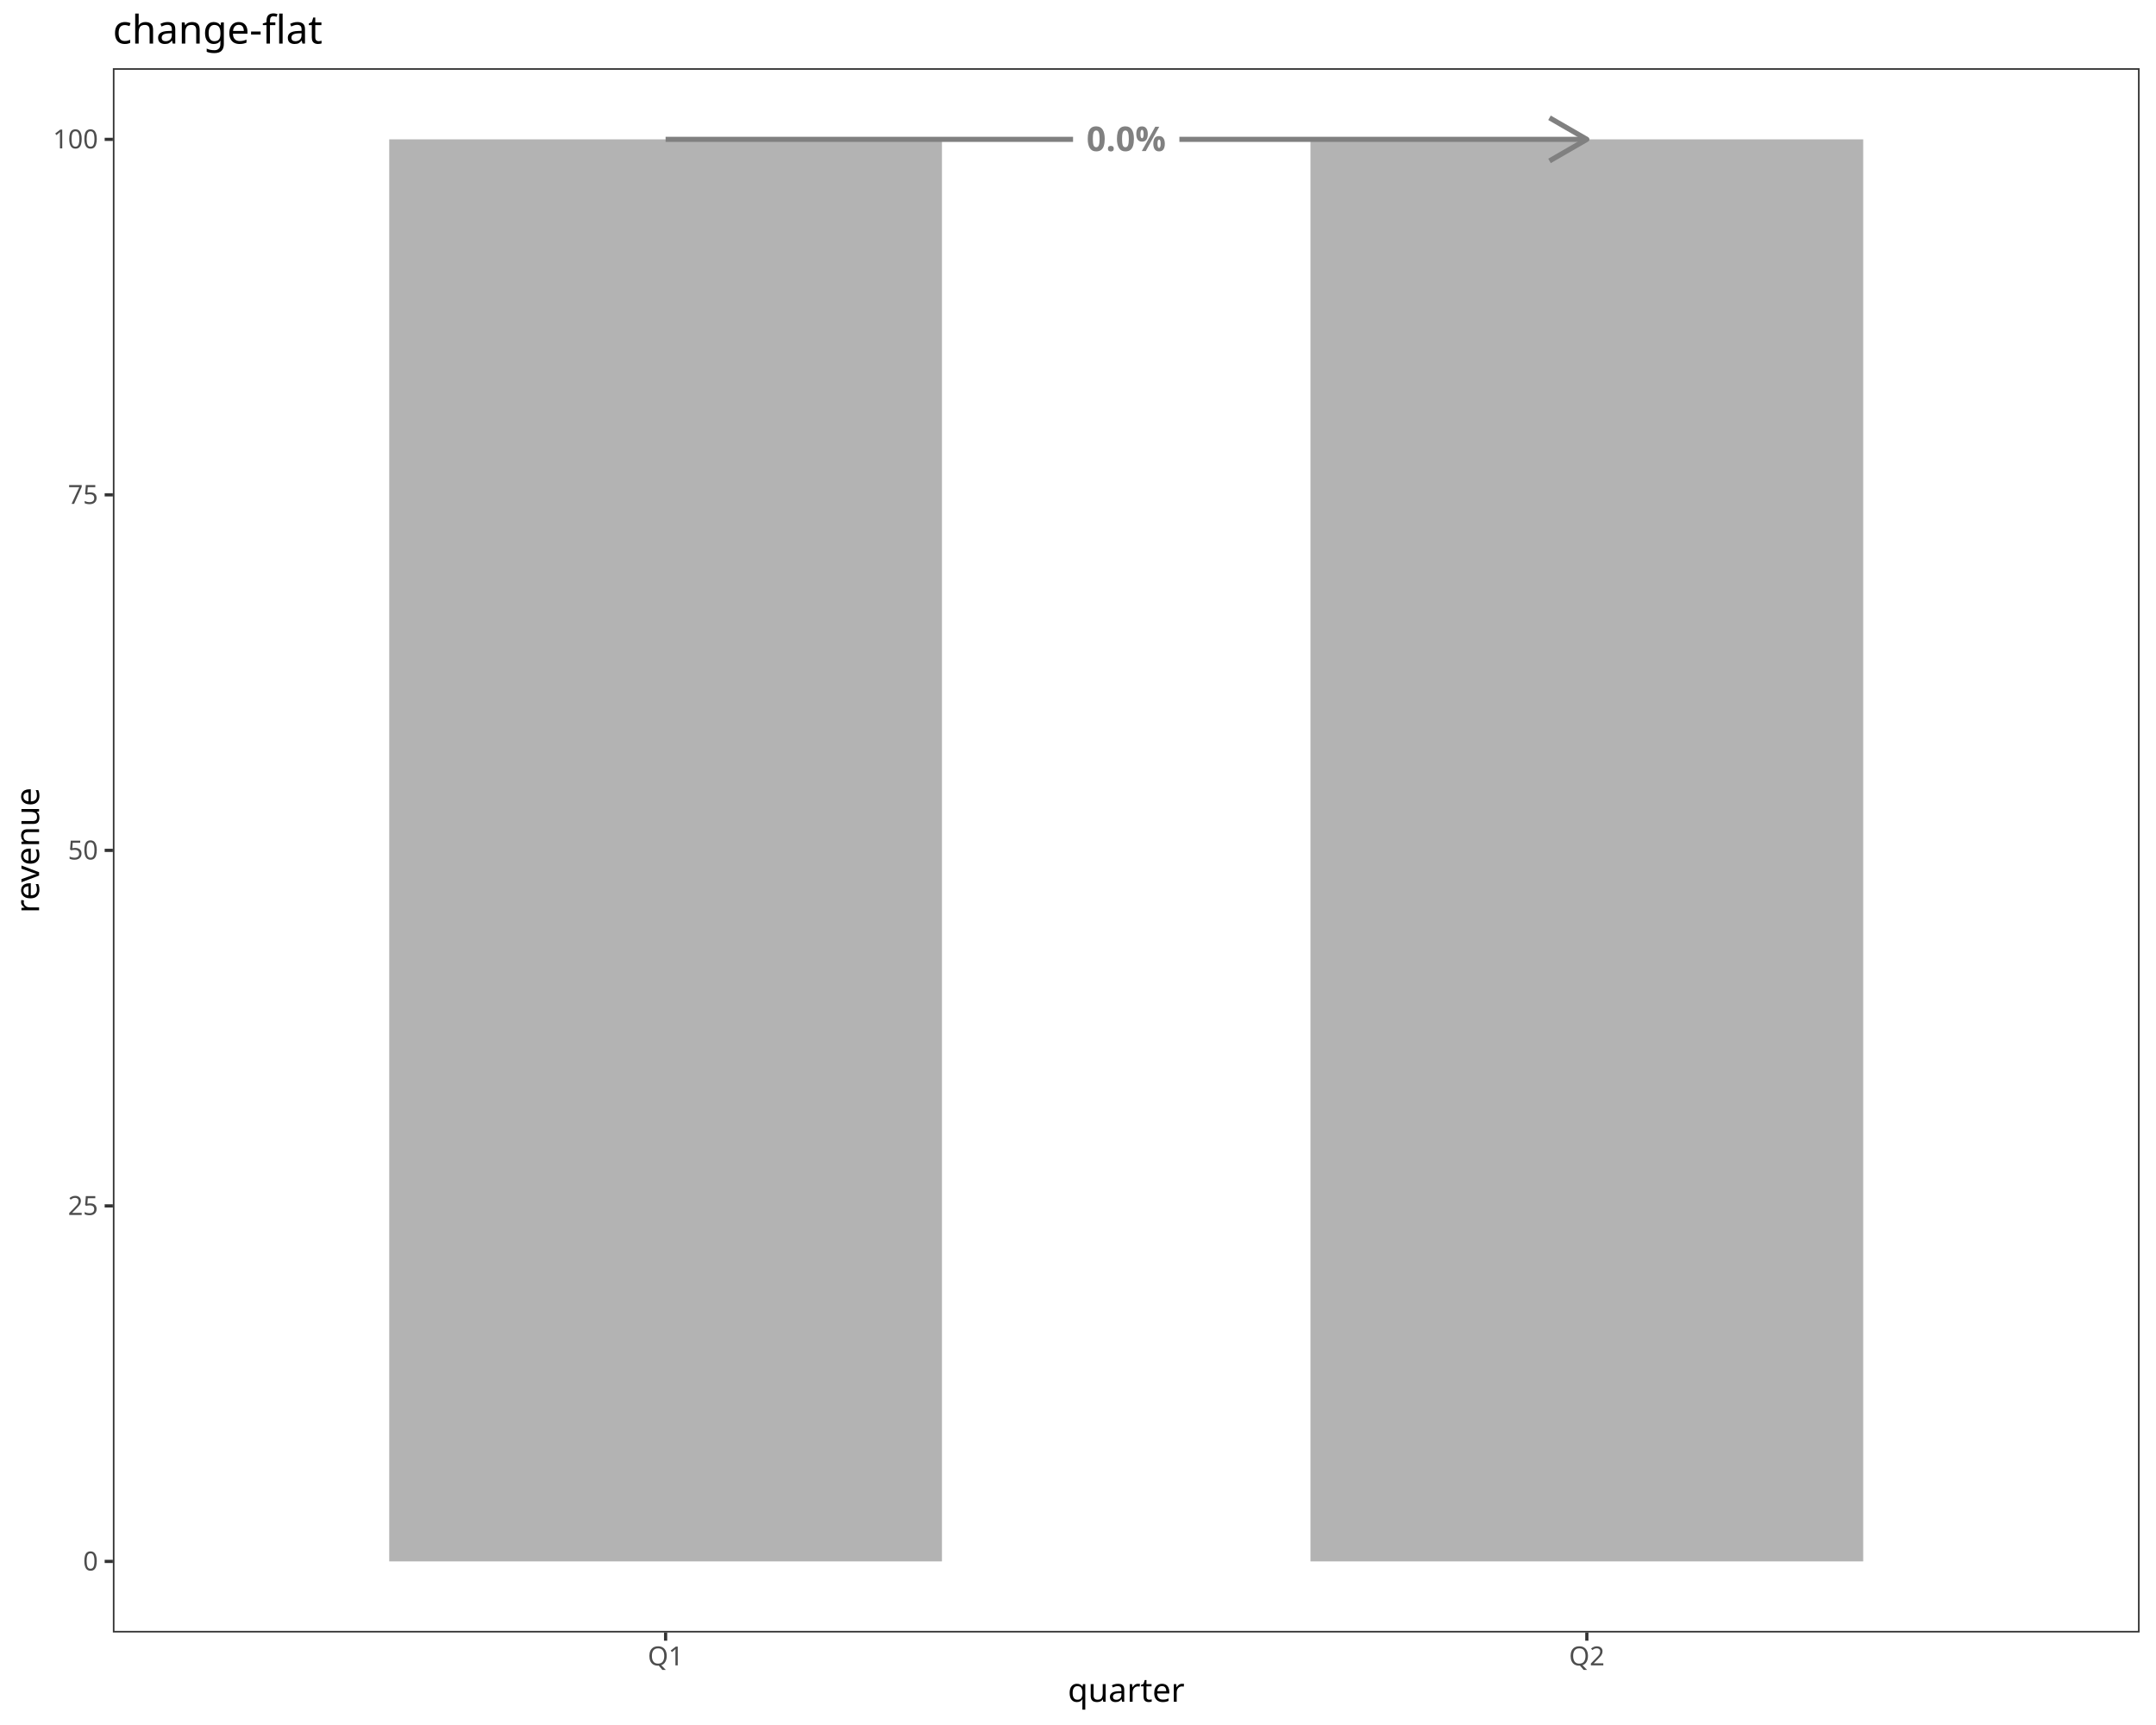
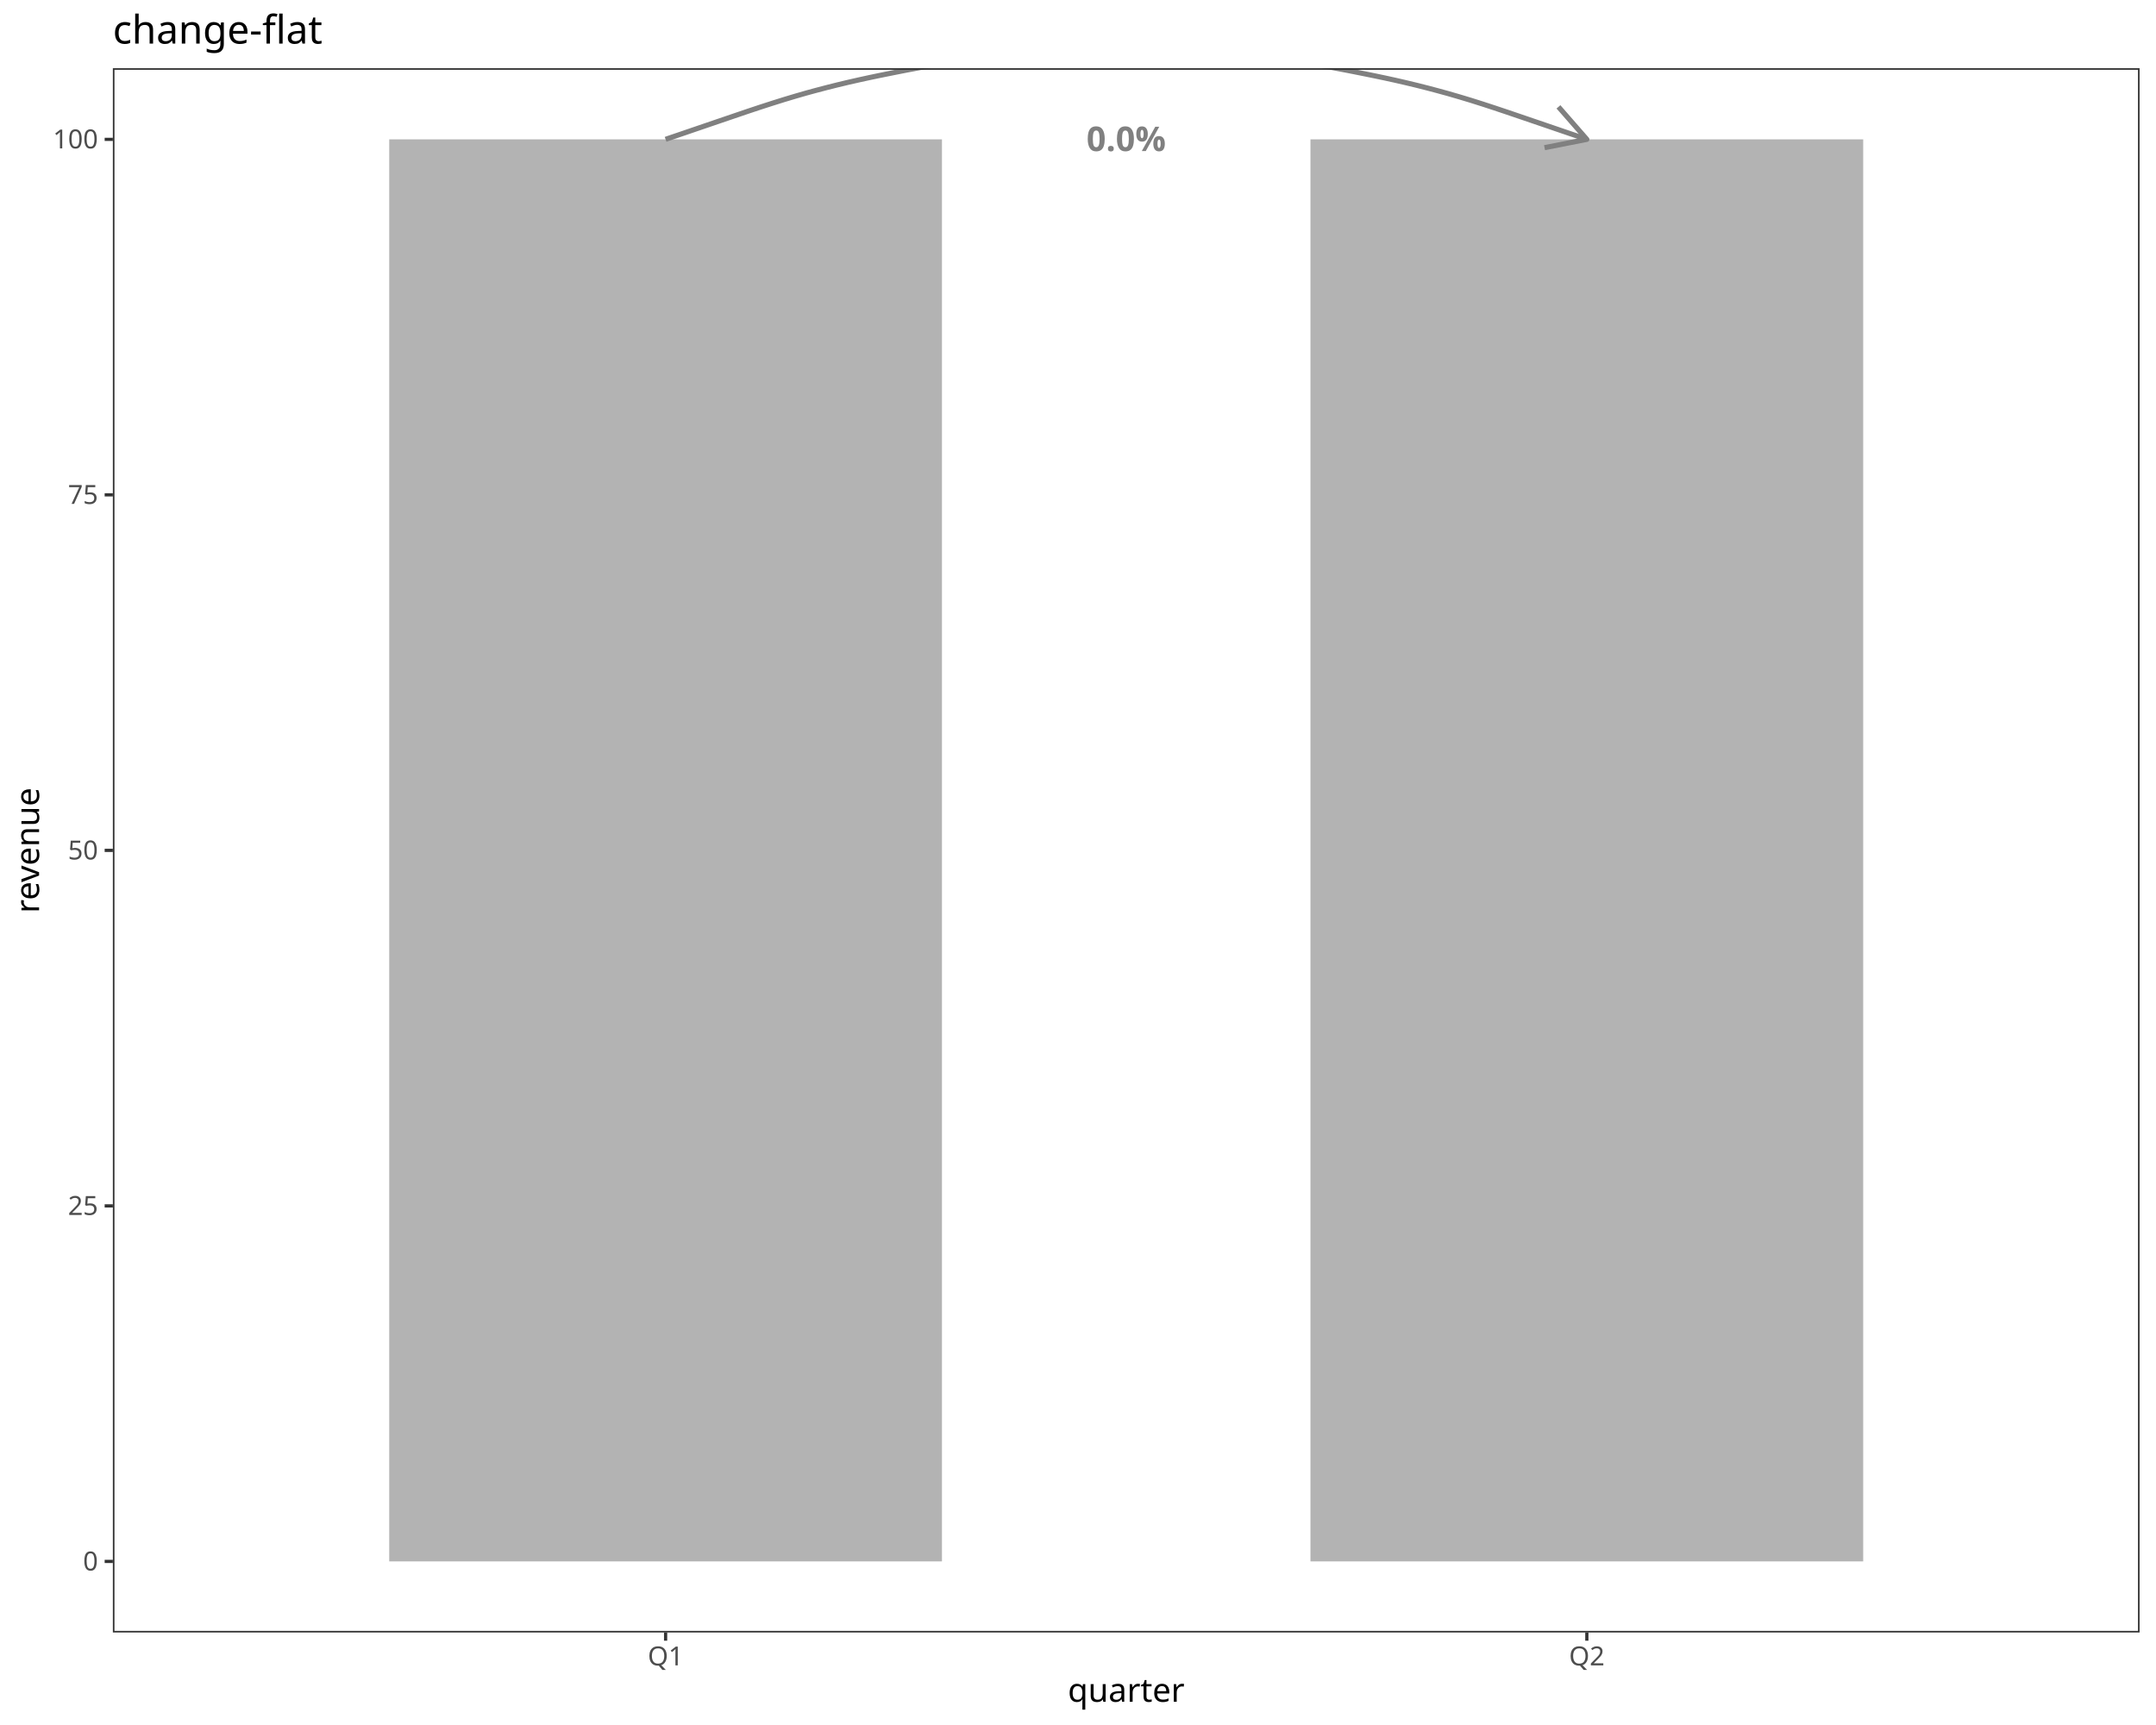
<svg xmlns="http://www.w3.org/2000/svg" class="svglite" data-engine-version="2.0" width="720.00pt" height="576.00pt" viewBox="0 0 720.00 576.00">
  <defs>
    <style type="text/css">
    .svglite line, .svglite polyline, .svglite polygon, .svglite path, .svglite rect, .svglite circle {
      fill: none;
      stroke: #000000;
      stroke-linecap: round;
      stroke-linejoin: round;
      stroke-miterlimit: 10.00;
    }
  </style>
  </defs>
  <rect width="100%" height="100%" style="stroke: none; fill: #FFFFFF;" />
  <defs>
    <clipPath id="cpMC4wMHw3MjAuMDB8MC4wMHw1NzYuMDA=">
      <rect x="0.00" y="0.00" width="720.00" height="576.00" />
    </clipPath>
  </defs>
  <g clip-path="url(#cpMC4wMHw3MjAuMDB8MC4wMHw1NzYuMDA=)">
    <rect x="0.00" y="0.00" width="720.00" height="576.00" style="stroke-width: 1.07; stroke: #FFFFFF; fill: #FFFFFF;" />
  </g>
  <defs>
    <clipPath id="cpMzcuNjl8NzE0LjUyfDIyLjc4fDU0NS4xMQ==">
      <rect x="37.69" y="22.78" width="676.83" height="522.33" />
    </clipPath>
  </defs>
  <g clip-path="url(#cpMzcuNjl8NzE0LjUyfDIyLjc4fDU0NS4xMQ==)">
    <rect x="37.69" y="22.78" width="676.83" height="522.33" style="stroke-width: 1.07; stroke: none; fill: #FFFFFF;" />
    <rect x="129.98" y="46.53" width="184.59" height="474.84" style="stroke-width: 1.07; stroke: none; stroke-linecap: butt; stroke-linejoin: miter; fill: #B3B3B3;" />
    <rect x="437.63" y="46.53" width="184.59" height="474.84" style="stroke-width: 1.07; stroke: none; stroke-linecap: butt; stroke-linejoin: miter; fill: #B3B3B3;" />
-     <line x1="222.28" y1="46.53" x2="529.93" y2="46.53" style="stroke-width: 1.71; stroke: #808080; stroke-linecap: butt;" />
-     <polyline points="517.46,53.73 529.93,46.53 517.46,39.33 " style="stroke-width: 1.71; stroke: #808080; stroke-linecap: butt;" />
+     <polyline points="222.28,46.53 222.39,46.49 223.10,46.24 224.80,45.66 227.61,44.71 231.40,43.41 235.85,41.89 240.57,40.28 245.23,38.69 249.68,37.18 253.91,35.77 257.94,34.47 261.80,33.26 265.56,32.13 269.28,31.06 272.24,30.25 275.97,29.27 279.68,28.34 283.32,27.47 286.85,26.67 290.24,25.93 293.49,25.25 296.62,24.62 299.71,24.00 302.86,23.38 306.15,22.76 309.60,22.13 313.20,21.52 316.92,20.92 320.70,20.36 323.72,19.95 327.54,19.47 331.34,19.03 335.06,18.65 338.67,18.32 342.13,18.03 345.44,17.79 348.62,17.57 351.77,17.36 354.98,17.16 358.32,16.97 361.82,16.81 365.47,16.67 369.23,16.57 373.06,16.51 376.10,16.50 379.96,16.52 383.78,16.59 387.52,16.70 391.14,16.84 394.60,17.01 397.92,17.20 401.10,17.41 404.25,17.62 407.46,17.84 410.79,18.09 414.29,18.38 417.92,18.73 421.66,19.12 425.47,19.57 428.49,19.95 432.30,20.48 436.08,21.05 439.78,21.65 443.35,22.26 446.76,22.89 450.02,23.51 453.15,24.13 456.24,24.75 459.39,25.39 462.67,26.08 466.09,26.83 469.65,27.65 473.31,28.53 477.02,29.47 479.96,30.25 483.68,31.27 487.40,32.35 491.18,33.49 495.07,34.72 499.14,36.05 503.41,37.48 507.91,39.01 512.60,40.61 517.29,42.21 521.64,43.70 525.25,44.93 527.84,45.81 529.32,46.32 529.87,46.51 529.93,46.53 " style="stroke-width: 1.71; stroke: #808080; stroke-linecap: butt;" />
+     <polyline points="515.80,49.31 529.93,46.53 520.45,35.68 " style="stroke-width: 1.71; stroke: #808080; stroke-linecap: butt;" />
    <polygon points="360.40,55.22 391.81,55.22 391.72,55.22 392.05,55.21 392.38,55.14 392.69,55.02 392.97,54.86 393.23,54.65 393.44,54.40 393.62,54.13 393.75,53.82 393.83,53.50 393.86,53.17 393.86,53.17 393.86,39.88 393.86,39.88 393.83,39.55 393.75,39.23 393.62,38.93 393.44,38.65 393.23,38.40 392.97,38.19 392.69,38.03 392.38,37.91 392.05,37.84 391.81,37.83 360.40,37.83 360.65,37.84 360.32,37.83 359.99,37.87 359.68,37.96 359.38,38.10 359.11,38.29 358.87,38.52 358.67,38.78 358.52,39.08 358.41,39.39 358.36,39.71 358.35,39.88 358.35,53.17 358.36,53.01 358.36,53.34 358.41,53.66 358.52,53.98 358.67,54.27 358.87,54.53 359.11,54.76 359.38,54.95 359.68,55.09 359.99,55.18 360.32,55.22 " style="stroke-width: 0.00; stroke: none; fill: #FFFFFF;" />
    <text x="376.10" y="50.44" text-anchor="middle" style="font-size: 11.38px; font-weight: bold; fill: #808080; font-family: sans;" textLength="25.94px" lengthAdjust="spacingAndGlyphs">0.0%</text>
    <rect x="37.69" y="22.78" width="676.83" height="522.33" style="stroke-width: 1.07; stroke: #333333;" />
  </g>
  <g clip-path="url(#cpMC4wMHw3MjAuMDB8MC4wMHw1NzYuMDA=)">
    <text x="32.76" y="524.40" text-anchor="end" style="font-size: 8.80px; fill: #4D4D4D; font-family: sans;" textLength="4.89px" lengthAdjust="spacingAndGlyphs">0</text>
    <text x="32.76" y="405.69" text-anchor="end" style="font-size: 8.80px; fill: #4D4D4D; font-family: sans;" textLength="9.79px" lengthAdjust="spacingAndGlyphs">25</text>
    <text x="32.76" y="286.98" text-anchor="end" style="font-size: 8.80px; fill: #4D4D4D; font-family: sans;" textLength="9.79px" lengthAdjust="spacingAndGlyphs">50</text>
    <text x="32.76" y="168.26" text-anchor="end" style="font-size: 8.80px; fill: #4D4D4D; font-family: sans;" textLength="9.79px" lengthAdjust="spacingAndGlyphs">75</text>
    <text x="32.76" y="49.55" text-anchor="end" style="font-size: 8.80px; fill: #4D4D4D; font-family: sans;" textLength="14.68px" lengthAdjust="spacingAndGlyphs">100</text>
    <polyline points="34.95,521.37 37.69,521.37 " style="stroke-width: 1.07; stroke: #333333; stroke-linecap: butt;" />
    <polyline points="34.95,402.66 37.69,402.66 " style="stroke-width: 1.07; stroke: #333333; stroke-linecap: butt;" />
    <polyline points="34.95,283.95 37.69,283.95 " style="stroke-width: 1.07; stroke: #333333; stroke-linecap: butt;" />
    <polyline points="34.95,165.24 37.69,165.24 " style="stroke-width: 1.07; stroke: #333333; stroke-linecap: butt;" />
    <polyline points="34.95,46.53 37.69,46.53 " style="stroke-width: 1.07; stroke: #333333; stroke-linecap: butt;" />
    <polyline points="222.28,547.85 222.28,545.11 " style="stroke-width: 1.07; stroke: #333333; stroke-linecap: butt;" />
    <polyline points="529.93,547.85 529.93,545.11 " style="stroke-width: 1.07; stroke: #333333; stroke-linecap: butt;" />
    <text x="222.28" y="556.10" text-anchor="middle" style="font-size: 8.80px; fill: #4D4D4D; font-family: sans;" textLength="11.74px" lengthAdjust="spacingAndGlyphs">Q1</text>
    <text x="529.93" y="556.10" text-anchor="middle" style="font-size: 8.80px; fill: #4D4D4D; font-family: sans;" textLength="11.74px" lengthAdjust="spacingAndGlyphs">Q2</text>
    <text x="376.10" y="568.24" text-anchor="middle" style="font-size: 11.00px; font-family: sans;" textLength="34.85px" lengthAdjust="spacingAndGlyphs">quarter</text>
    <text transform="translate(13.05,283.95) rotate(-90)" text-anchor="middle" style="font-size: 11.00px; font-family: sans;" textLength="39.76px" lengthAdjust="spacingAndGlyphs">revenue</text>
    <text x="37.69" y="14.56" style="font-size: 13.20px; font-family: sans;" textLength="65.32px" lengthAdjust="spacingAndGlyphs">change-flat</text>
  </g>
</svg>
